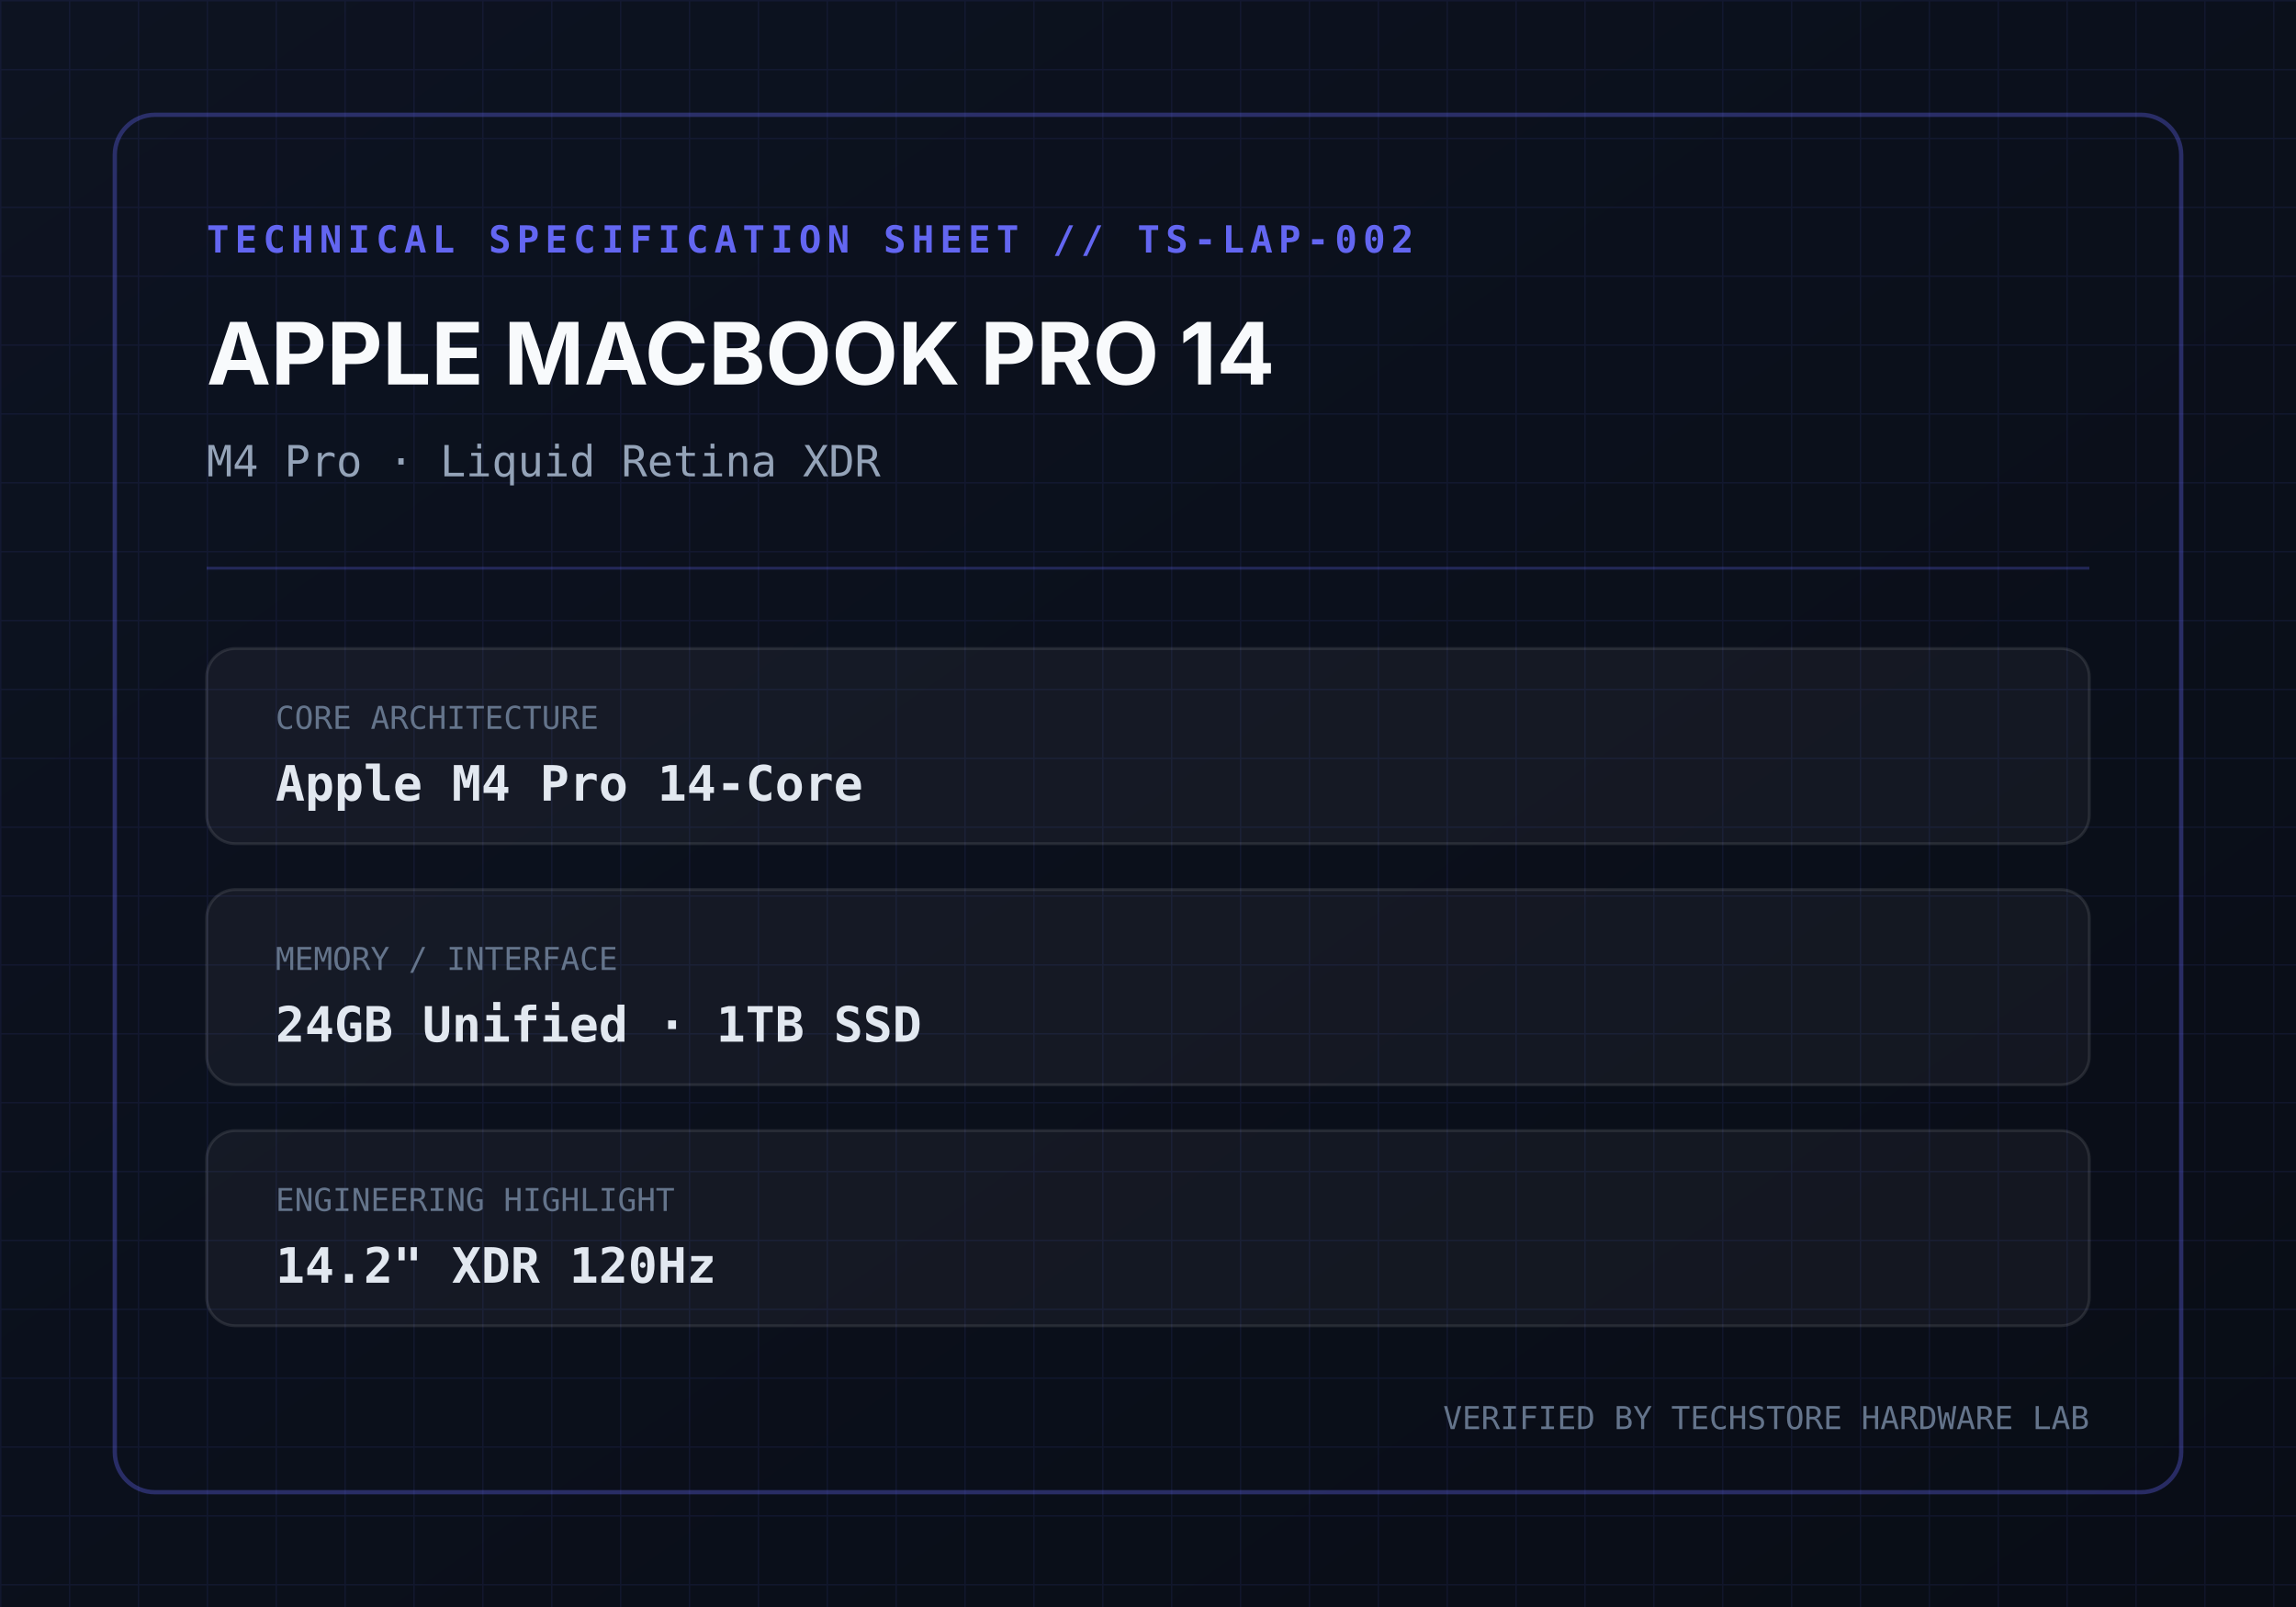
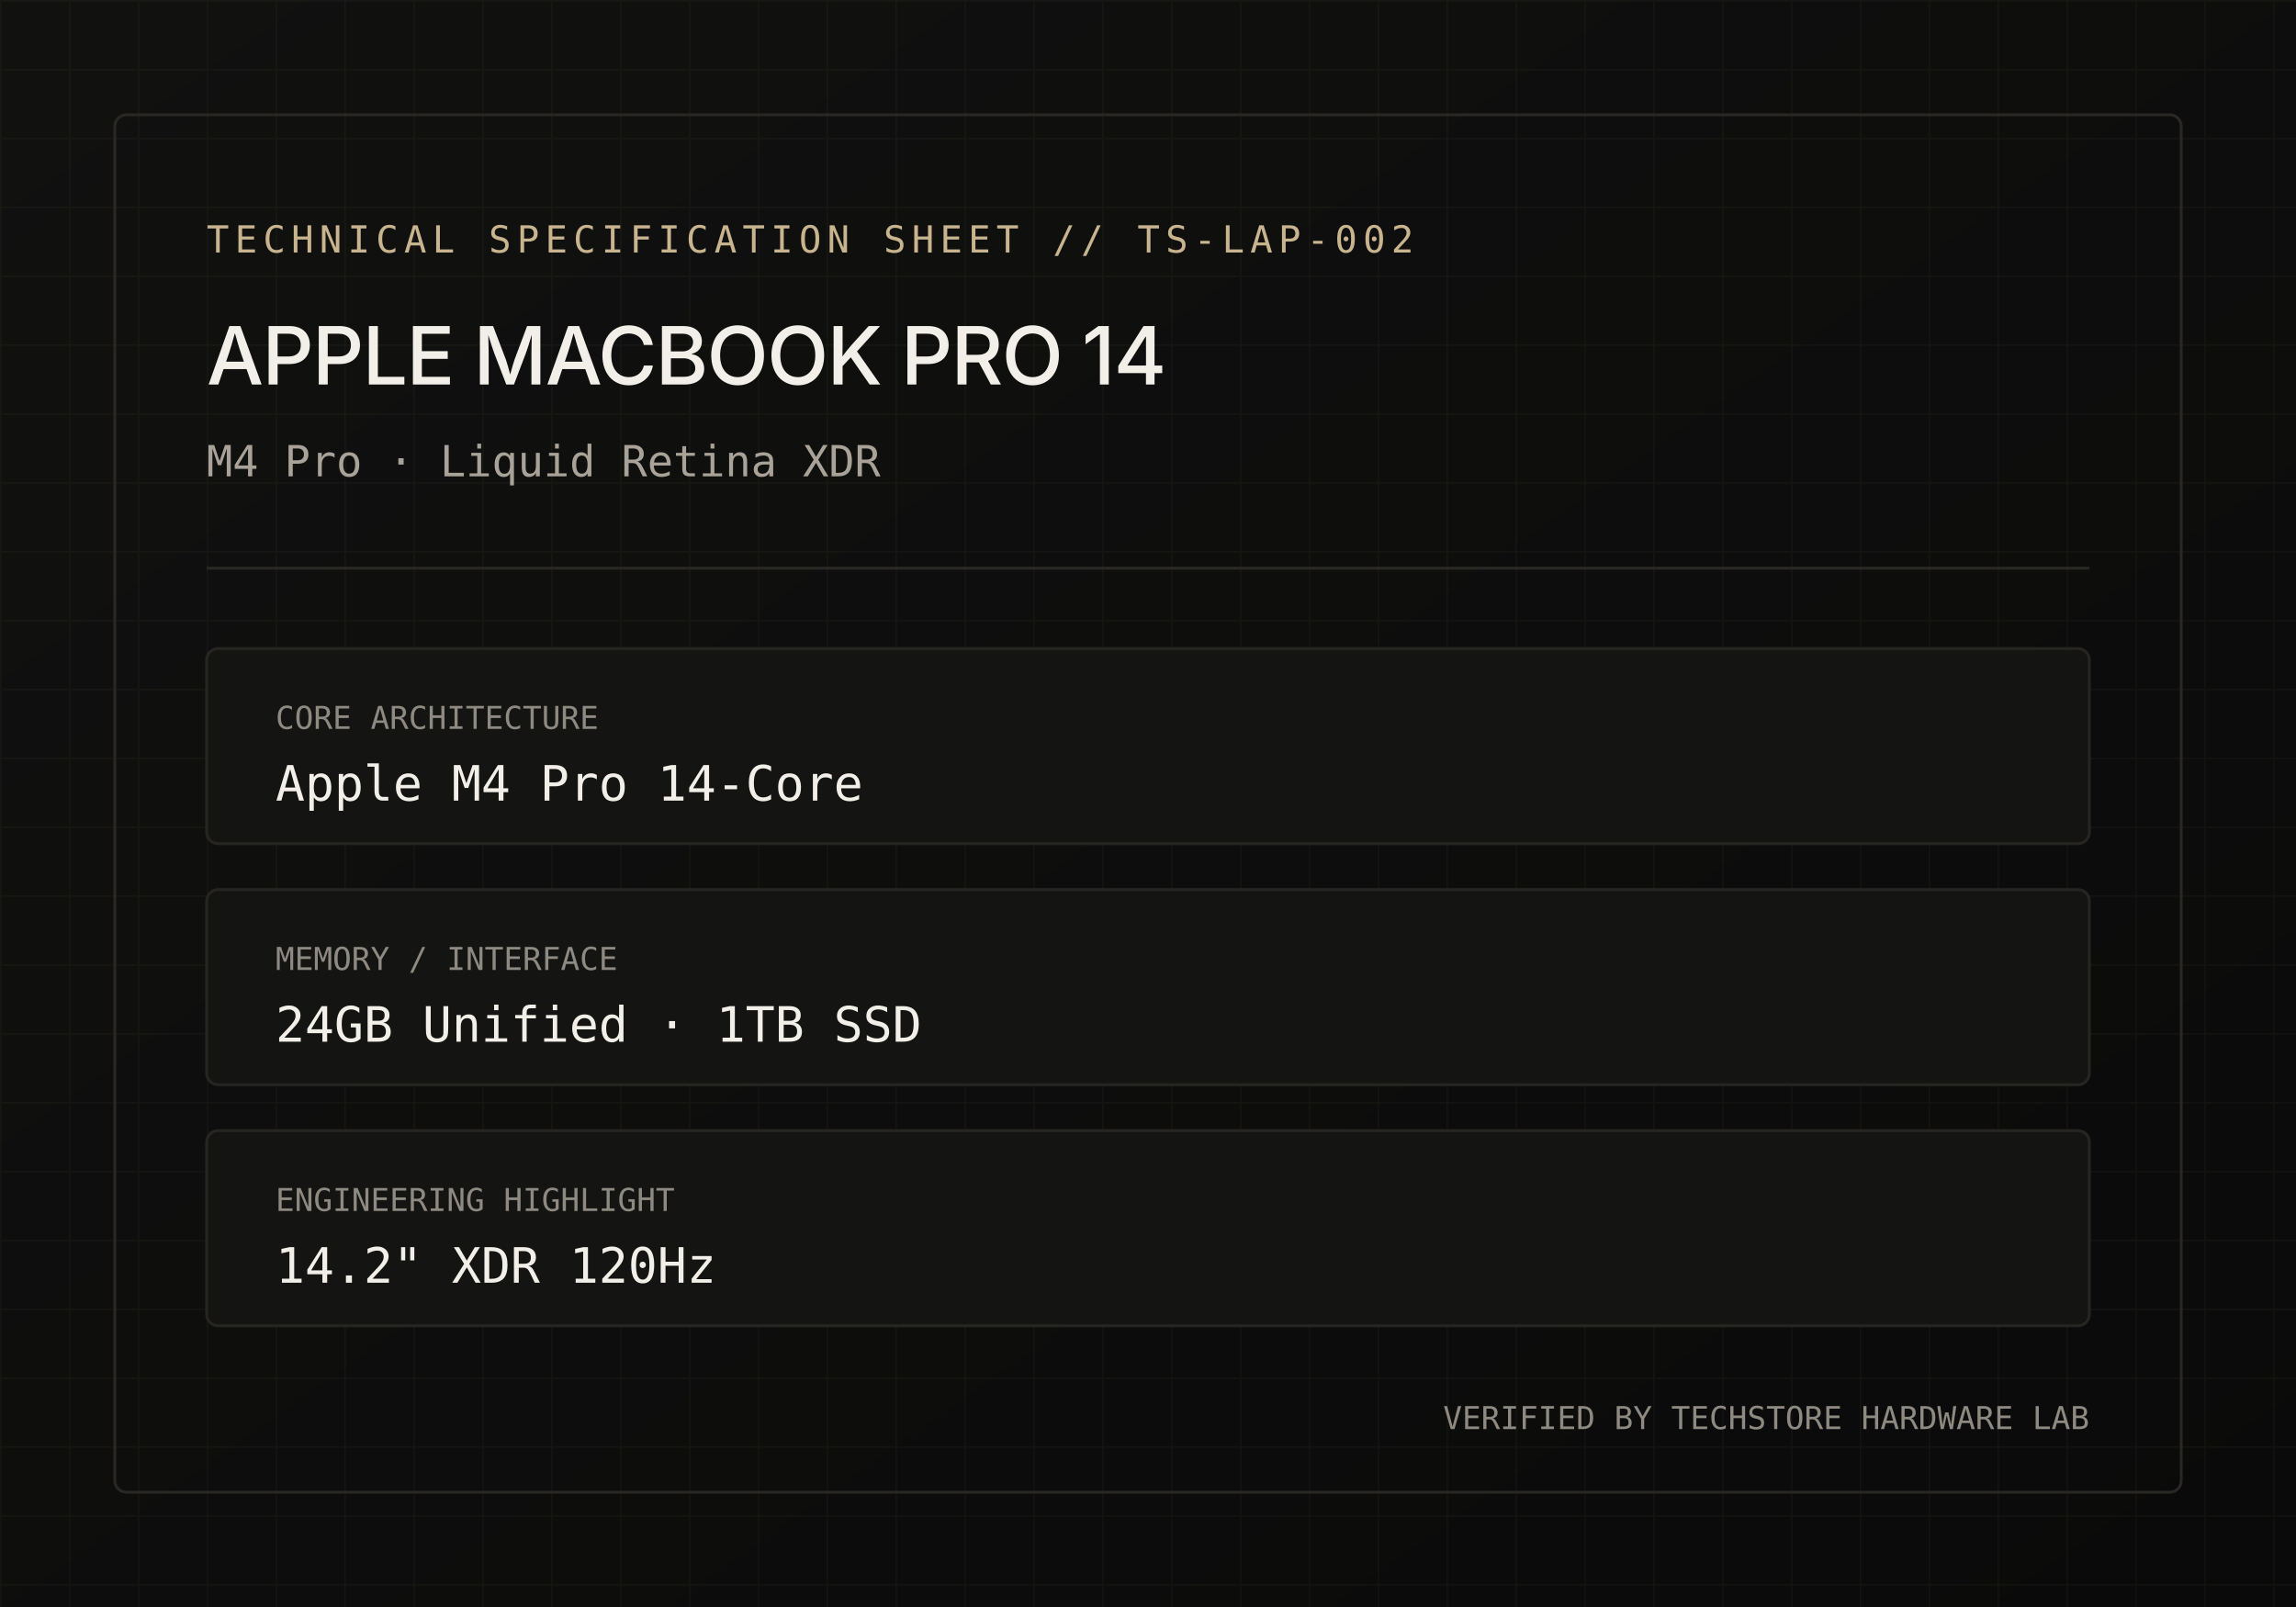
<svg xmlns="http://www.w3.org/2000/svg" viewBox="0 0 800 560" width="800" height="560" role="img" aria-label="APPLE MACBOOK PRO 14 Technical Blueprint">
  <defs>
    <linearGradient id="bpGrad" x1="0%" y1="0%" x2="100%" y2="100%">
-       <stop offset="0%" stop-color="#0D1321" />
-       <stop offset="100%" stop-color="#090D16" />
+       <stop offset="0%" stop-color="#111110" />
+       <stop offset="100%" stop-color="#0A0A0A" />
    </linearGradient>
    <pattern id="bpGrid" width="24" height="24" patternUnits="userSpaceOnUse">
-       <path d="M 24 0 L 0 0 0 24" fill="none" stroke="#6366F1" stroke-opacity="0.09" stroke-width="1" />
+       <path d="M 24 0 L 0 0 0 24" fill="none" stroke="#C8B48E" stroke-opacity="0.045" stroke-width="1" />
    </pattern>
  </defs>
  <rect width="800" height="560" fill="url(#bpGrad)" />
  <rect width="800" height="560" fill="url(#bpGrid)" />
-   <rect x="40" y="40" width="720" height="480" rx="14" fill="none" stroke="#6366F1" stroke-opacity="0.35" stroke-width="1.5" />
-   <text x="72" y="88" fill="#6366F1" font-family="ui-monospace, SFMono-Regular, monospace" font-size="13" font-weight="700" letter-spacing="2">TECHNICAL SPECIFICATION SHEET // TS-LAP-002</text>
-   <text x="72" y="134" fill="#F8FAFC" font-family="-apple-system, BlinkMacSystemFont, Segoe UI, sans-serif" font-size="30" font-weight="700">APPLE MACBOOK PRO 14</text>
-   <text x="72" y="166" fill="#94A3B8" font-family="ui-monospace, SFMono-Regular, monospace" font-size="15">M4 Pro · Liquid Retina XDR</text>
-   <line x1="72" y1="198" x2="728" y2="198" stroke="#6366F1" stroke-opacity="0.28" />
-   <rect x="72" y="226" width="656" height="68" rx="10" fill="#FFFFFF" fill-opacity="0.04" stroke="#FFFFFF" stroke-opacity="0.1" />
-   <text x="96" y="254" fill="#64748B" font-family="ui-monospace, SFMono-Regular, monospace" font-size="11">CORE ARCHITECTURE</text>
-   <text x="96" y="279" fill="#E2E8F0" font-family="ui-monospace, SFMono-Regular, monospace" font-size="17" font-weight="600">Apple M4 Pro 14-Core</text>
-   <rect x="72" y="310" width="656" height="68" rx="10" fill="#FFFFFF" fill-opacity="0.04" stroke="#FFFFFF" stroke-opacity="0.1" />
-   <text x="96" y="338" fill="#64748B" font-family="ui-monospace, SFMono-Regular, monospace" font-size="11">MEMORY / INTERFACE</text>
-   <text x="96" y="363" fill="#E2E8F0" font-family="ui-monospace, SFMono-Regular, monospace" font-size="17" font-weight="600">24GB Unified · 1TB SSD</text>
-   <rect x="72" y="394" width="656" height="68" rx="10" fill="#FFFFFF" fill-opacity="0.04" stroke="#FFFFFF" stroke-opacity="0.1" />
-   <text x="96" y="422" fill="#64748B" font-family="ui-monospace, SFMono-Regular, monospace" font-size="11">ENGINEERING HIGHLIGHT</text>
-   <text x="96" y="447" fill="#E2E8F0" font-family="ui-monospace, SFMono-Regular, monospace" font-size="17" font-weight="600">14.2" XDR 120Hz</text>
-   <text x="728" y="498" text-anchor="end" fill="#64748B" font-family="ui-monospace, SFMono-Regular, monospace" font-size="11">VERIFIED BY TECHSTORE HARDWARE LAB</text>
+   <rect x="40" y="40" width="720" height="480" rx="4" fill="none" stroke="#2A2825" stroke-width="1" />
+   <text x="72" y="88" fill="#C8B48E" font-family="JetBrains Mono, ui-monospace, SFMono-Regular, monospace" font-size="13" font-weight="500" letter-spacing="2">TECHNICAL SPECIFICATION SHEET // TS-LAP-002</text>
+   <text x="72" y="134" fill="#F2EFE9" font-family="Inter Tight, -apple-system, BlinkMacSystemFont, Segoe UI, sans-serif" font-size="28" font-weight="500" letter-spacing="-0.5">APPLE MACBOOK PRO 14</text>
+   <text x="72" y="166" fill="#A8A298" font-family="JetBrains Mono, ui-monospace, SFMono-Regular, monospace" font-size="15">M4 Pro · Liquid Retina XDR</text>
+   <line x1="72" y1="198" x2="728" y2="198" stroke="#2A2825" />
+   <rect x="72" y="226" width="656" height="68" rx="4" fill="#141413" stroke="#262522" />
+   <text x="96" y="254" fill="#8E8A82" font-family="JetBrains Mono, ui-monospace, SFMono-Regular, monospace" font-size="11">CORE ARCHITECTURE</text>
+   <text x="96" y="279" fill="#F2EFE9" font-family="JetBrains Mono, ui-monospace, SFMono-Regular, monospace" font-size="17" font-weight="500">Apple M4 Pro 14-Core</text>
+   <rect x="72" y="310" width="656" height="68" rx="4" fill="#141413" stroke="#262522" />
+   <text x="96" y="338" fill="#8E8A82" font-family="JetBrains Mono, ui-monospace, SFMono-Regular, monospace" font-size="11">MEMORY / INTERFACE</text>
+   <text x="96" y="363" fill="#F2EFE9" font-family="JetBrains Mono, ui-monospace, SFMono-Regular, monospace" font-size="17" font-weight="500">24GB Unified · 1TB SSD</text>
+   <rect x="72" y="394" width="656" height="68" rx="4" fill="#141413" stroke="#262522" />
+   <text x="96" y="422" fill="#8E8A82" font-family="JetBrains Mono, ui-monospace, SFMono-Regular, monospace" font-size="11">ENGINEERING HIGHLIGHT</text>
+   <text x="96" y="447" fill="#F2EFE9" font-family="JetBrains Mono, ui-monospace, SFMono-Regular, monospace" font-size="17" font-weight="500">14.2" XDR 120Hz</text>
+   <text x="728" y="498" text-anchor="end" fill="#8E8A82" font-family="JetBrains Mono, ui-monospace, SFMono-Regular, monospace" font-size="11">VERIFIED BY TECHSTORE HARDWARE LAB</text>
</svg>
